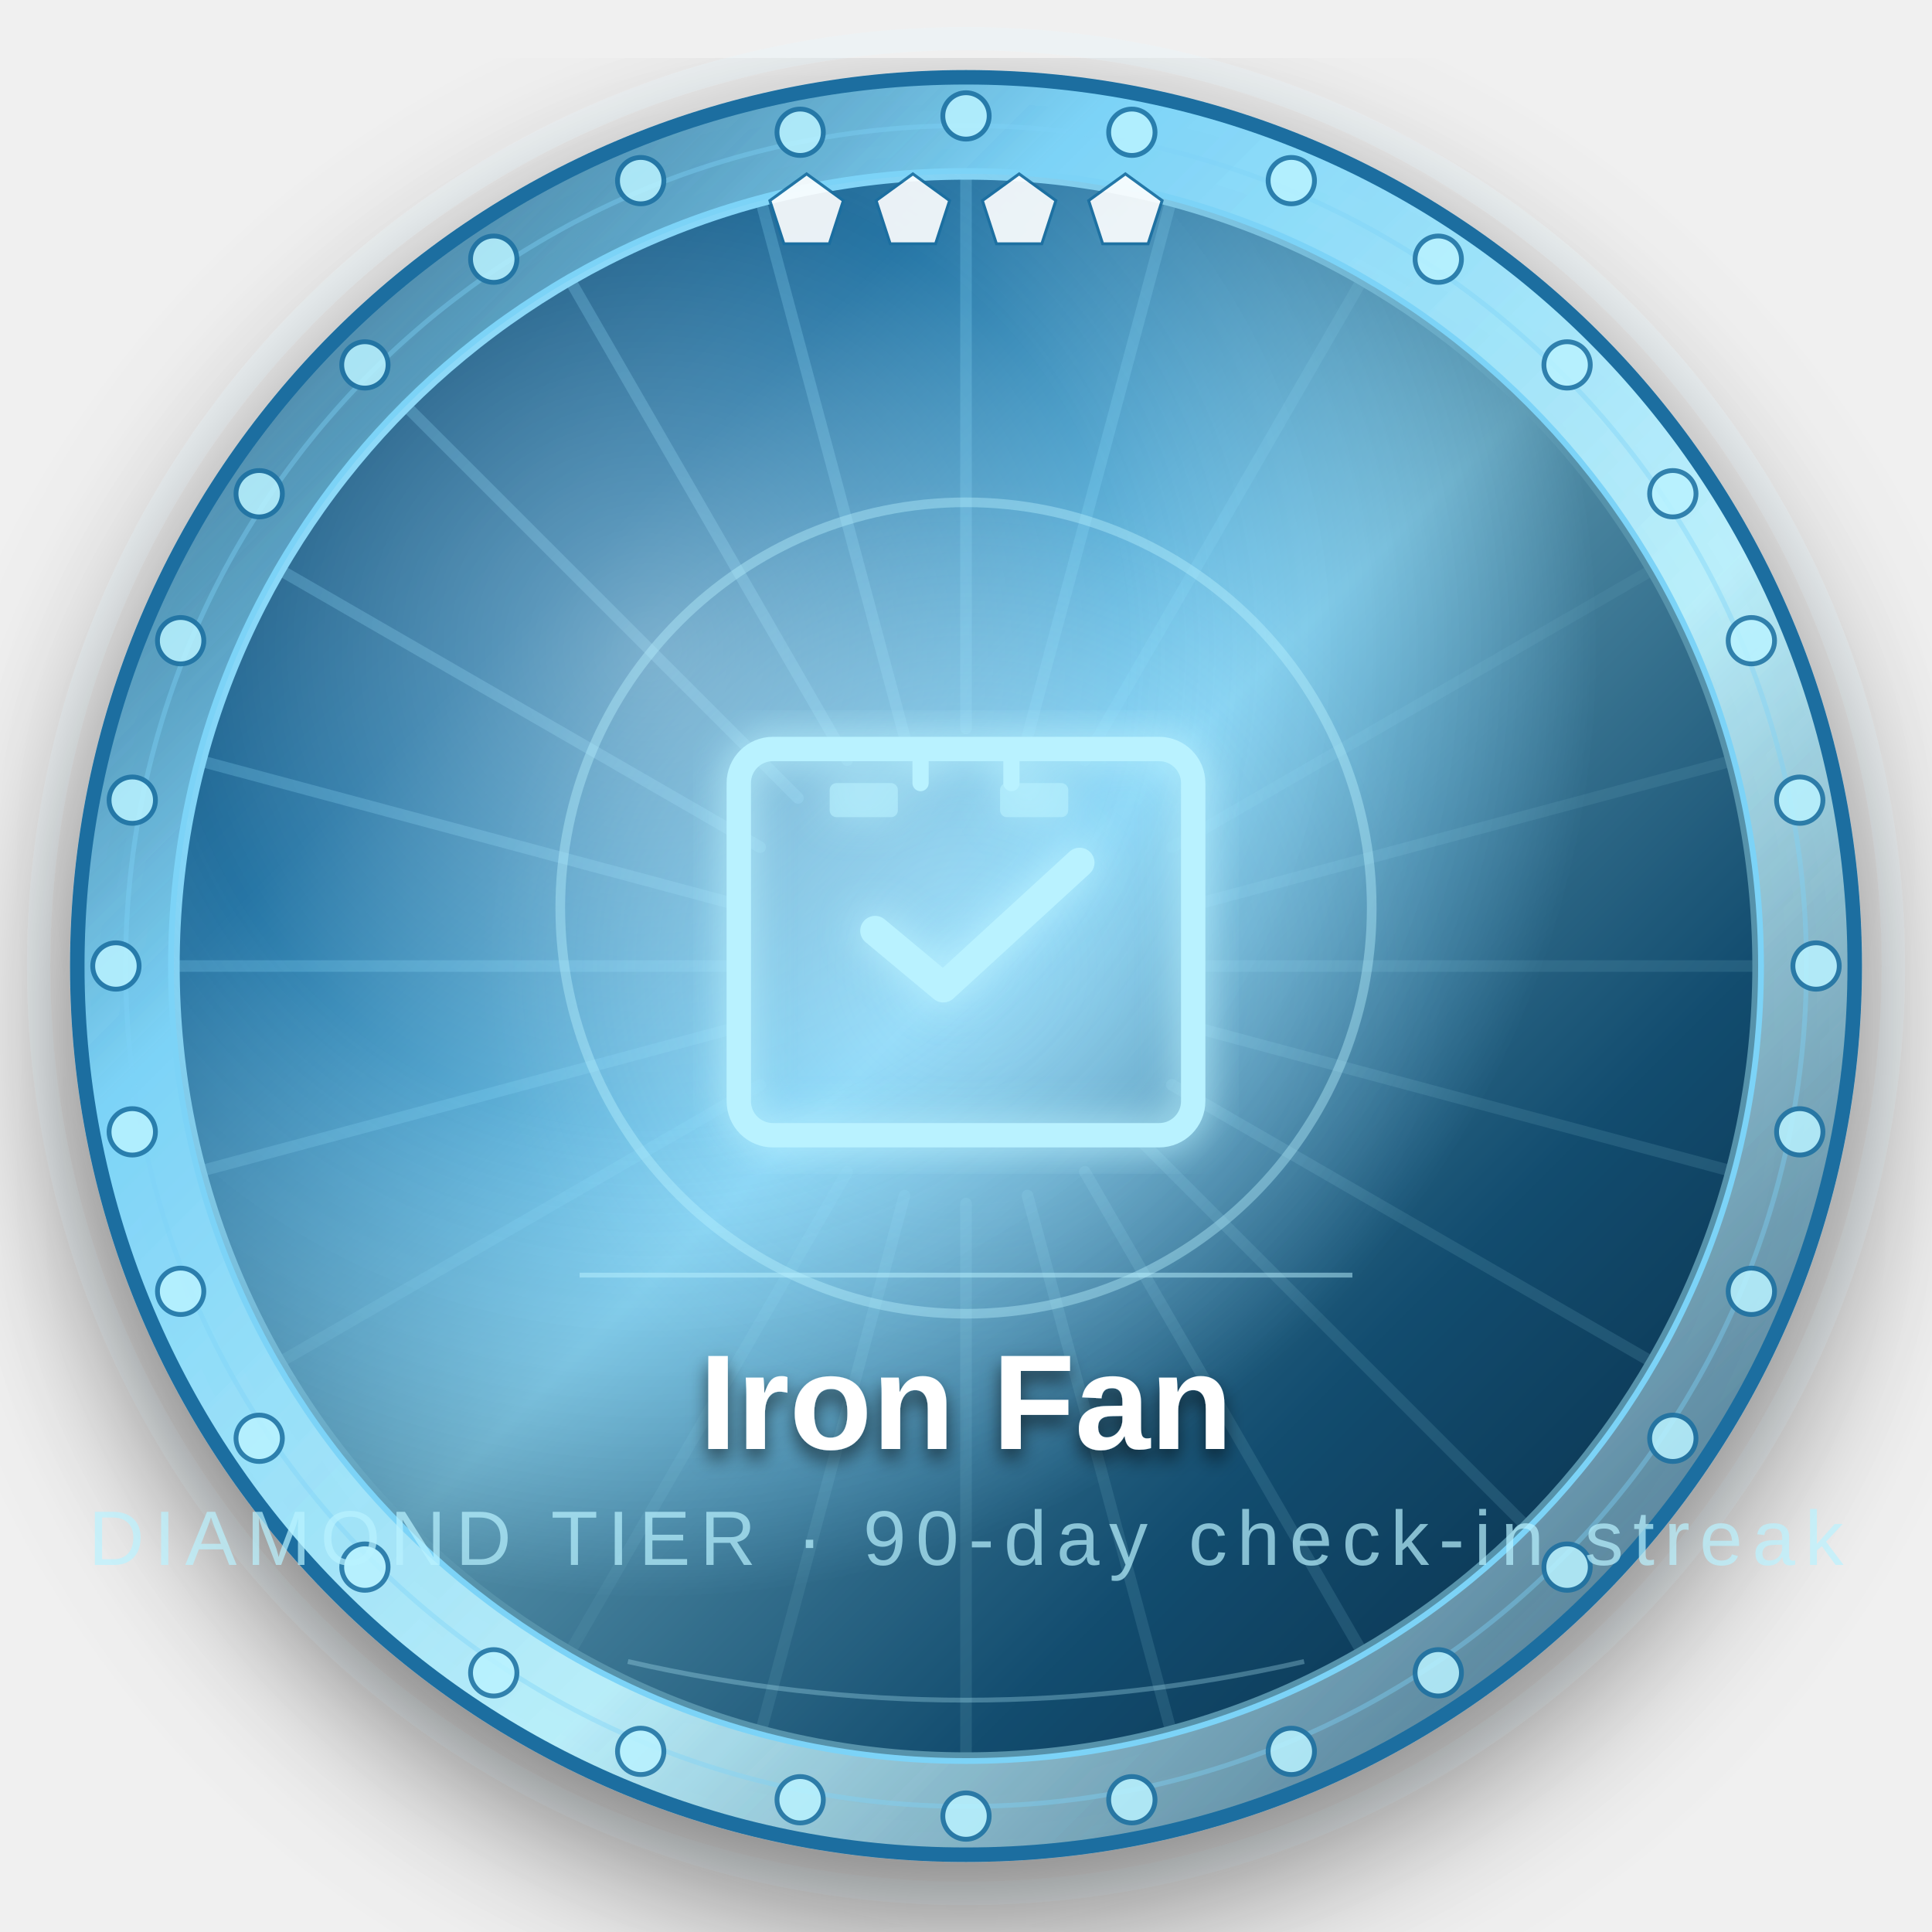
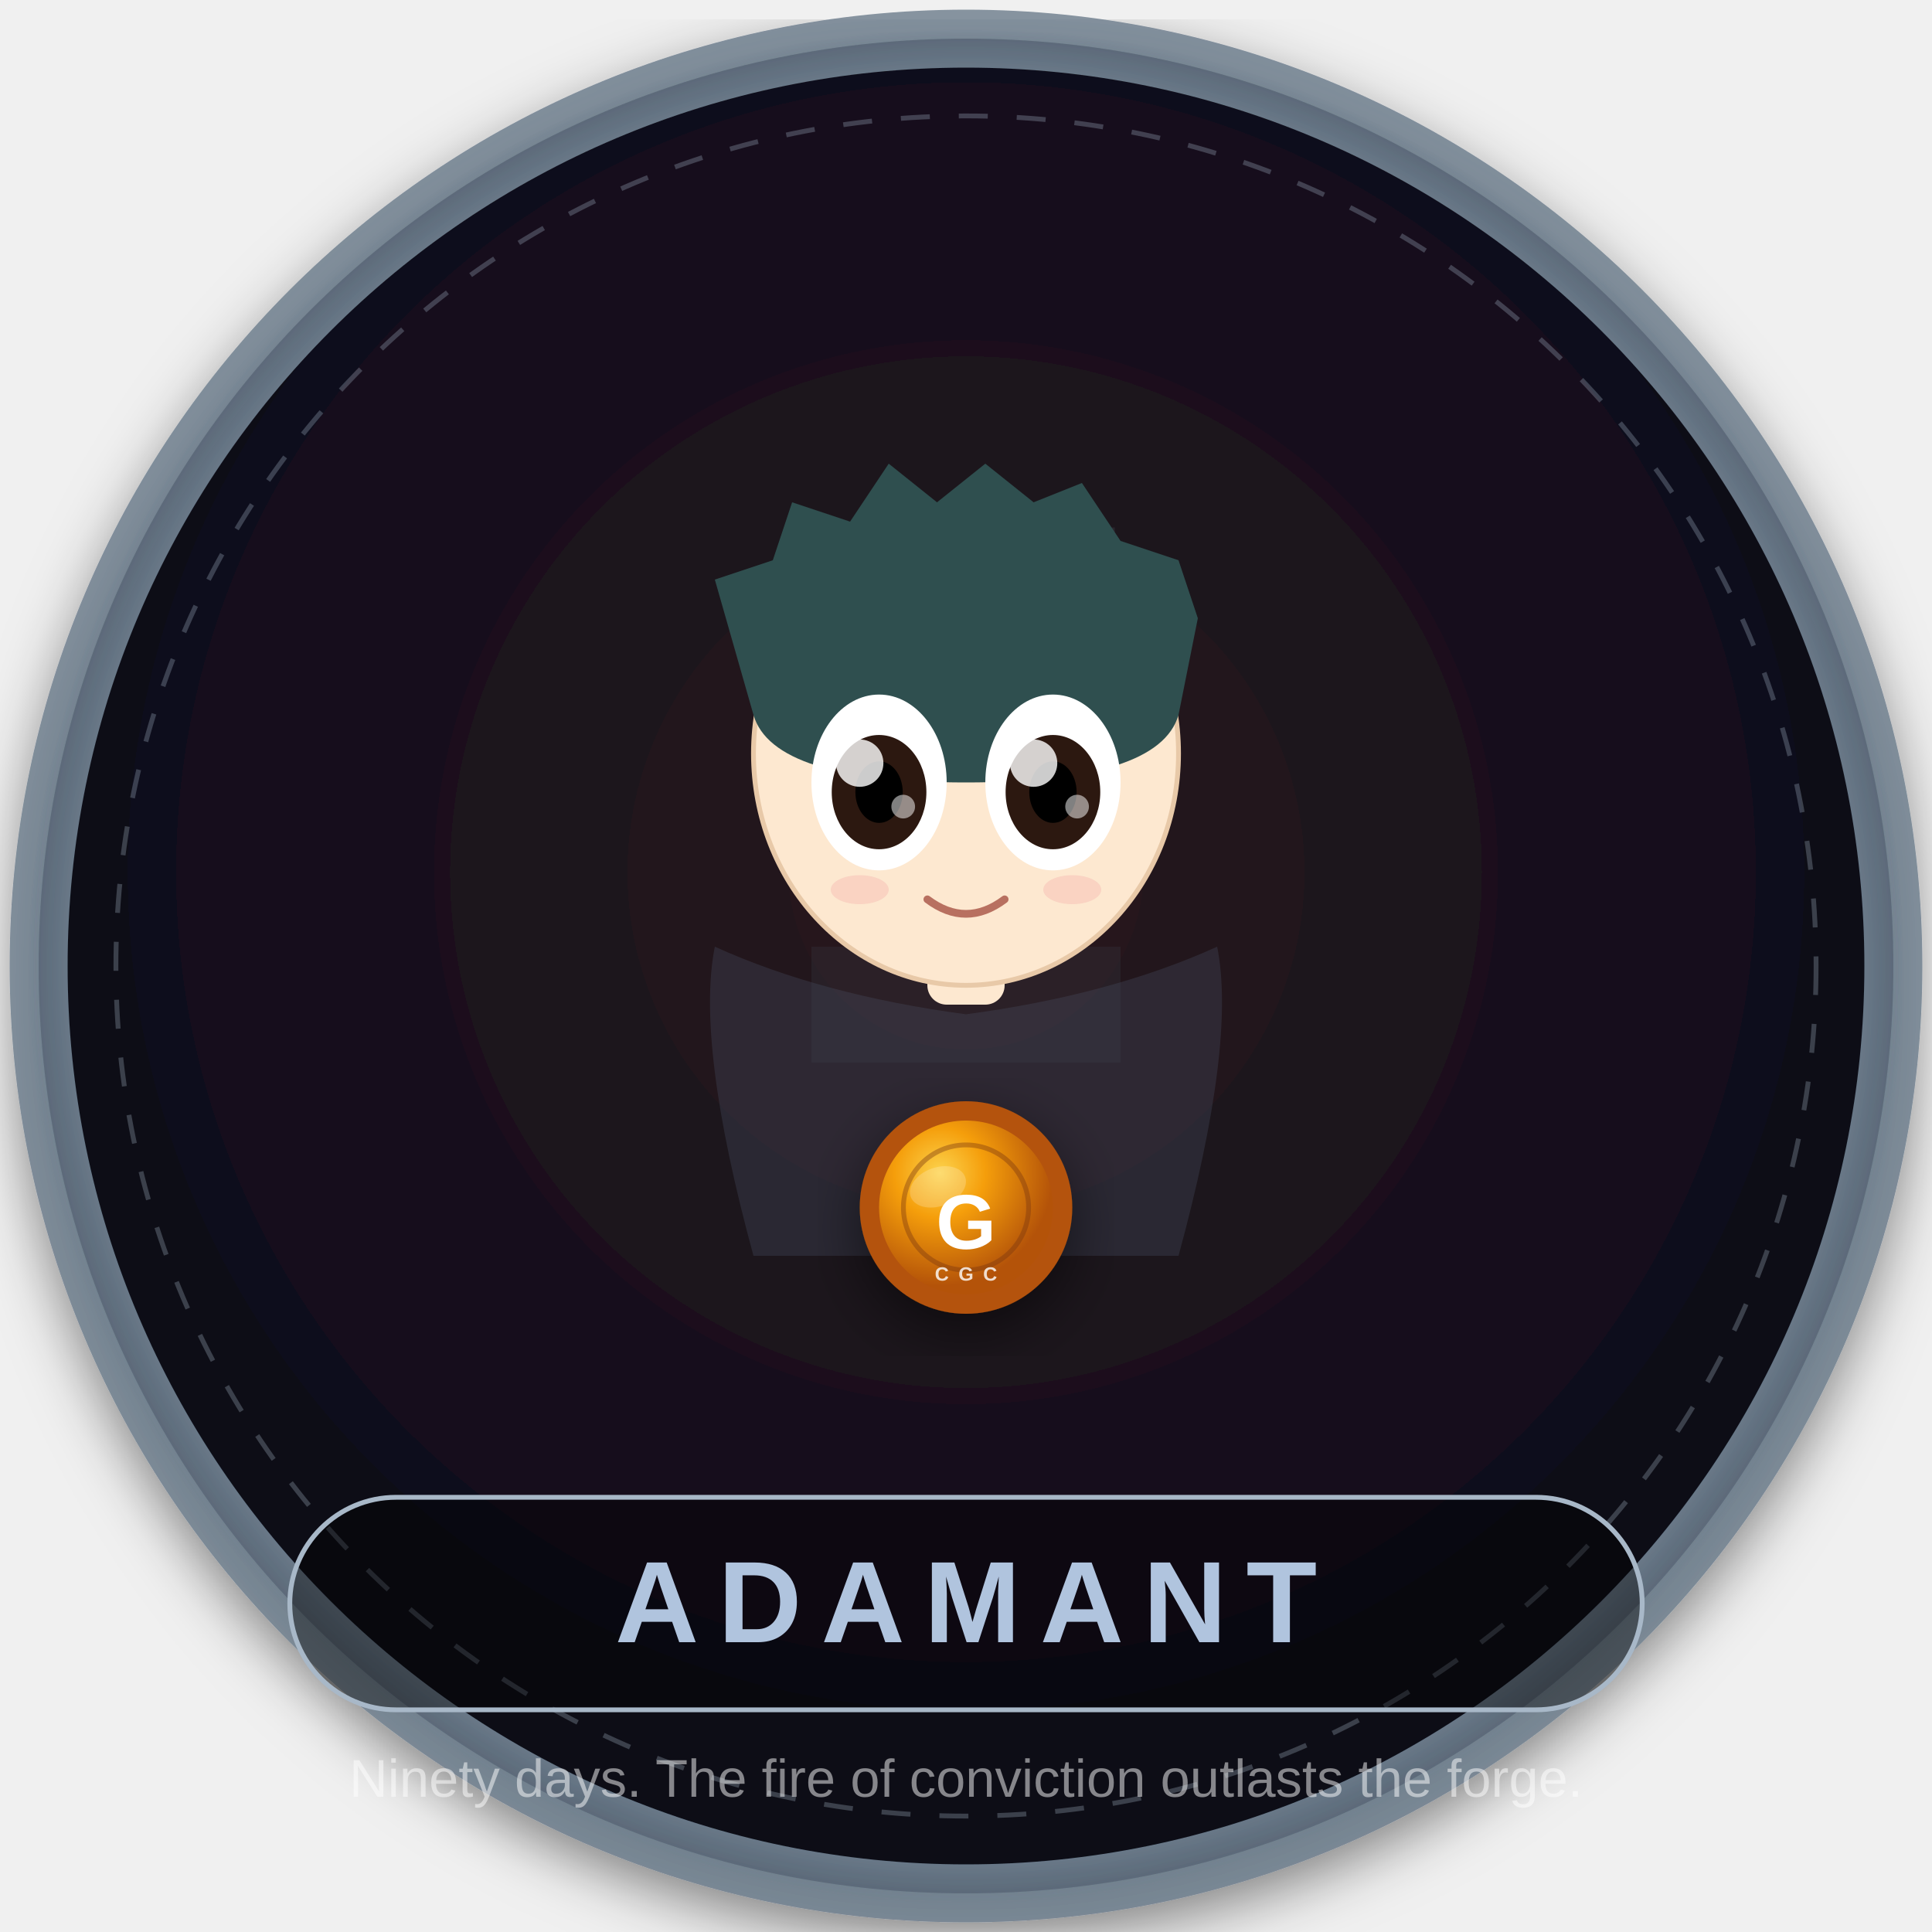
<svg xmlns="http://www.w3.org/2000/svg" viewBox="0 0 200 200" width="200" height="200">
  <defs>
-     <linearGradient id="b3" x1="0%" y1="0%" x2="100%" y2="100%">
-       <stop offset="0%" stop-color="#0C3B5E" />
-       <stop offset="25%" stop-color="#1A6EA0" />
-       <stop offset="50%" stop-color="#7CD3F7" />
-       <stop offset="75%" stop-color="#1A6EA0" />
-       <stop offset="100%" stop-color="#0C3B5E" />
-     </linearGradient>
-     <linearGradient id="r3" x1="0%" y1="0%" x2="100%" y2="100%">
-       <stop offset="0%" stop-color="#0C3B5E" stop-opacity="0.8" />
-       <stop offset="30%" stop-color="#7CD3F7" stop-opacity="1" />
-       <stop offset="60%" stop-color="#B9F2FF" stop-opacity="0.9" />
-       <stop offset="100%" stop-color="#0C3B5E" stop-opacity="0.8" />
-     </linearGradient>
-     <radialGradient id="s3" cx="30%" cy="30%" r="60%">
-       <stop offset="0%" stop-color="#fff" stop-opacity="0.36" />
-       <stop offset="50%" stop-color="#fff" stop-opacity="0.05" />
-       <stop offset="100%" stop-color="#000" stop-opacity="0.31" />
+     <radialGradient id="ring3" cx="50%" cy="50%" r="50%">
+       <stop offset="85%" stop-color="#A8B8C8" />
+       <stop offset="95%" stop-color="#6B7B8B" />
+       <stop offset="100%" stop-color="#6B7B8B" stop-opacity="0.8" />
    </radialGradient>
-     <radialGradient id="c3" cx="50%" cy="50%" r="50%">
-       <stop offset="0%" stop-color="#E8F8FF" stop-opacity="0.25" />
-       <stop offset="100%" stop-color="#E8F8FF" stop-opacity="0" />
+     <radialGradient id="bg3" cx="50%" cy="45%" r="55%">
+       <stop offset="0%" stop-color="#2A1520" />
+       <stop offset="100%" stop-color="#0A0E18" />
    </radialGradient>
-     <filter id="sh3" x="-30%" y="-30%" width="160%" height="160%">
-       <feDropShadow dx="0" dy="6" stdDeviation="7" flood-color="#000" flood-opacity="0.5" />
+     <filter id="sh" x="-20%" y="-20%" width="140%" height="140%">
+       <feDropShadow dx="0" dy="2" stdDeviation="3" flood-color="#000" flood-opacity="0.5" />
    </filter>
-     <filter id="ig3">
-       <feGaussianBlur stdDeviation="2" result="b" />
+     <filter id="glow">
+       <feGaussianBlur stdDeviation="3" result="blur" />
      <feMerge>
-         <feMergeNode in="b" />
+         <feMergeNode in="blur" />
        <feMergeNode in="SourceGraphic" />
      </feMerge>
    </filter>
  </defs>
-   <circle cx="100" cy="100" r="96" fill="none" stroke="#E8F8FF" stroke-width="2.4" opacity="0.3" filter="url(#sh3)" />
-   <circle cx="100" cy="100" r="92" fill="url(#r3)" stroke="#1A6EA0" stroke-width="1.5" filter="url(#sh3)" />
-   <circle cx="100" cy="100" r="87" fill="none" stroke="#7CD3F7" stroke-width="0.5" opacity="0.4" />
-   <circle cx="100" cy="100" r="82" fill="url(#b3)" stroke="#7CD3F7" stroke-width="1.2" />
-   <line x1="124.6" y1="100" x2="182" y2="100" stroke="#7CD3F7" stroke-width="1.2" opacity="0.26" stroke-linecap="round" />
-   <line x1="123.762" y1="106.367" x2="179.206" y2="121.223" stroke="#7CD3F7" stroke-width="1.2" opacity="0.26" stroke-linecap="round" />
-   <line x1="121.304" y1="112.3" x2="171.014" y2="141" stroke="#7CD3F7" stroke-width="1.2" opacity="0.26" stroke-linecap="round" />
-   <line x1="117.395" y1="117.395" x2="157.983" y2="157.983" stroke="#7CD3F7" stroke-width="1.2" opacity="0.26" stroke-linecap="round" />
-   <line x1="112.3" y1="121.304" x2="141" y2="171.014" stroke="#7CD3F7" stroke-width="1.2" opacity="0.26" stroke-linecap="round" />
-   <line x1="106.367" y1="123.762" x2="121.223" y2="179.206" stroke="#7CD3F7" stroke-width="1.2" opacity="0.26" stroke-linecap="round" />
-   <line x1="100" y1="124.6" x2="100" y2="182" stroke="#7CD3F7" stroke-width="1.2" opacity="0.26" stroke-linecap="round" />
-   <line x1="93.633" y1="123.762" x2="78.777" y2="179.206" stroke="#7CD3F7" stroke-width="1.2" opacity="0.26" stroke-linecap="round" />
-   <line x1="87.7" y1="121.304" x2="59" y2="171.014" stroke="#7CD3F7" stroke-width="1.2" opacity="0.26" stroke-linecap="round" />
-   <line x1="82.605" y1="117.395" x2="42.017" y2="157.983" stroke="#7CD3F7" stroke-width="1.2" opacity="0.26" stroke-linecap="round" />
-   <line x1="78.696" y1="112.3" x2="28.986" y2="141" stroke="#7CD3F7" stroke-width="1.2" opacity="0.26" stroke-linecap="round" />
-   <line x1="76.238" y1="106.367" x2="20.794" y2="121.223" stroke="#7CD3F7" stroke-width="1.2" opacity="0.26" stroke-linecap="round" />
-   <line x1="75.4" y1="100" x2="18" y2="100" stroke="#7CD3F7" stroke-width="1.2" opacity="0.26" stroke-linecap="round" />
-   <line x1="76.238" y1="93.633" x2="20.794" y2="78.777" stroke="#7CD3F7" stroke-width="1.2" opacity="0.26" stroke-linecap="round" />
-   <line x1="78.696" y1="87.7" x2="28.986" y2="59" stroke="#7CD3F7" stroke-width="1.2" opacity="0.26" stroke-linecap="round" />
-   <line x1="82.605" y1="82.605" x2="42.017" y2="42.017" stroke="#7CD3F7" stroke-width="1.2" opacity="0.26" stroke-linecap="round" />
-   <line x1="87.7" y1="78.696" x2="59" y2="28.986" stroke="#7CD3F7" stroke-width="1.2" opacity="0.26" stroke-linecap="round" />
-   <line x1="93.633" y1="76.238" x2="78.777" y2="20.794" stroke="#7CD3F7" stroke-width="1.2" opacity="0.26" stroke-linecap="round" />
-   <line x1="100" y1="75.4" x2="100" y2="18" stroke="#7CD3F7" stroke-width="1.2" opacity="0.26" stroke-linecap="round" />
-   <line x1="106.367" y1="76.238" x2="121.223" y2="20.794" stroke="#7CD3F7" stroke-width="1.2" opacity="0.26" stroke-linecap="round" />
-   <line x1="112.3" y1="78.696" x2="141" y2="28.986" stroke="#7CD3F7" stroke-width="1.2" opacity="0.26" stroke-linecap="round" />
-   <line x1="117.395" y1="82.605" x2="157.983" y2="42.017" stroke="#7CD3F7" stroke-width="1.2" opacity="0.26" stroke-linecap="round" />
-   <line x1="121.304" y1="87.7" x2="171.014" y2="59" stroke="#7CD3F7" stroke-width="1.2" opacity="0.26" stroke-linecap="round" />
-   <line x1="123.762" y1="93.633" x2="179.206" y2="78.777" stroke="#7CD3F7" stroke-width="1.2" opacity="0.26" stroke-linecap="round" />
-   <circle cx="100" cy="100" r="50" fill="url(#c3)" />
-   <circle cx="100" cy="100" r="82" fill="url(#s3)" />
-   <circle cx="100" cy="12" r="2.4" fill="#B9F2FF" stroke="#1A6EA0" stroke-width="0.5" opacity="0.85" />
-   <circle cx="117.168" cy="13.691" r="2.4" fill="#B9F2FF" stroke="#1A6EA0" stroke-width="0.5" opacity="0.85" />
-   <circle cx="133.676" cy="18.699" r="2.4" fill="#B9F2FF" stroke="#1A6EA0" stroke-width="0.5" opacity="0.85" />
-   <circle cx="148.89" cy="26.831" r="2.4" fill="#B9F2FF" stroke="#1A6EA0" stroke-width="0.5" opacity="0.85" />
-   <circle cx="162.225" cy="37.775" r="2.4" fill="#B9F2FF" stroke="#1A6EA0" stroke-width="0.5" opacity="0.85" />
-   <circle cx="173.169" cy="51.11" r="2.4" fill="#B9F2FF" stroke="#1A6EA0" stroke-width="0.5" opacity="0.85" />
-   <circle cx="181.301" cy="66.324" r="2.4" fill="#B9F2FF" stroke="#1A6EA0" stroke-width="0.5" opacity="0.85" />
-   <circle cx="186.309" cy="82.832" r="2.4" fill="#B9F2FF" stroke="#1A6EA0" stroke-width="0.5" opacity="0.85" />
-   <circle cx="188" cy="100" r="2.4" fill="#B9F2FF" stroke="#1A6EA0" stroke-width="0.5" opacity="0.85" />
-   <circle cx="186.309" cy="117.168" r="2.4" fill="#B9F2FF" stroke="#1A6EA0" stroke-width="0.5" opacity="0.85" />
-   <circle cx="181.301" cy="133.676" r="2.4" fill="#B9F2FF" stroke="#1A6EA0" stroke-width="0.5" opacity="0.85" />
-   <circle cx="173.169" cy="148.89" r="2.4" fill="#B9F2FF" stroke="#1A6EA0" stroke-width="0.5" opacity="0.85" />
-   <circle cx="162.225" cy="162.225" r="2.4" fill="#B9F2FF" stroke="#1A6EA0" stroke-width="0.5" opacity="0.85" />
-   <circle cx="148.89" cy="173.169" r="2.4" fill="#B9F2FF" stroke="#1A6EA0" stroke-width="0.5" opacity="0.85" />
-   <circle cx="133.676" cy="181.301" r="2.4" fill="#B9F2FF" stroke="#1A6EA0" stroke-width="0.5" opacity="0.85" />
-   <circle cx="117.168" cy="186.309" r="2.4" fill="#B9F2FF" stroke="#1A6EA0" stroke-width="0.5" opacity="0.85" />
-   <circle cx="100" cy="188" r="2.4" fill="#B9F2FF" stroke="#1A6EA0" stroke-width="0.5" opacity="0.85" />
-   <circle cx="82.832" cy="186.309" r="2.4" fill="#B9F2FF" stroke="#1A6EA0" stroke-width="0.5" opacity="0.85" />
-   <circle cx="66.324" cy="181.301" r="2.4" fill="#B9F2FF" stroke="#1A6EA0" stroke-width="0.5" opacity="0.85" />
-   <circle cx="51.11" cy="173.169" r="2.4" fill="#B9F2FF" stroke="#1A6EA0" stroke-width="0.5" opacity="0.85" />
-   <circle cx="37.775" cy="162.225" r="2.4" fill="#B9F2FF" stroke="#1A6EA0" stroke-width="0.5" opacity="0.85" />
-   <circle cx="26.831" cy="148.89" r="2.4" fill="#B9F2FF" stroke="#1A6EA0" stroke-width="0.5" opacity="0.85" />
-   <circle cx="18.699" cy="133.676" r="2.4" fill="#B9F2FF" stroke="#1A6EA0" stroke-width="0.5" opacity="0.85" />
-   <circle cx="13.691" cy="117.168" r="2.4" fill="#B9F2FF" stroke="#1A6EA0" stroke-width="0.5" opacity="0.85" />
-   <circle cx="12" cy="100" r="2.4" fill="#B9F2FF" stroke="#1A6EA0" stroke-width="0.5" opacity="0.85" />
-   <circle cx="13.691" cy="82.832" r="2.4" fill="#B9F2FF" stroke="#1A6EA0" stroke-width="0.5" opacity="0.85" />
-   <circle cx="18.699" cy="66.324" r="2.4" fill="#B9F2FF" stroke="#1A6EA0" stroke-width="0.5" opacity="0.85" />
-   <circle cx="26.831" cy="51.11" r="2.4" fill="#B9F2FF" stroke="#1A6EA0" stroke-width="0.5" opacity="0.85" />
-   <circle cx="37.775" cy="37.775" r="2.4" fill="#B9F2FF" stroke="#1A6EA0" stroke-width="0.5" opacity="0.85" />
-   <circle cx="51.11" cy="26.831" r="2.4" fill="#B9F2FF" stroke="#1A6EA0" stroke-width="0.5" opacity="0.85" />
-   <circle cx="66.324" cy="18.699" r="2.4" fill="#B9F2FF" stroke="#1A6EA0" stroke-width="0.5" opacity="0.85" />
-   <circle cx="82.832" cy="13.691" r="2.4" fill="#B9F2FF" stroke="#1A6EA0" stroke-width="0.5" opacity="0.85" />
-   <polygon points="83.5,18 87.304,20.764 85.851,25.236 81.149,25.236 79.696,20.764" fill="#FFFFFF" stroke="#1A6EA0" stroke-width="0.3" opacity="0.9" />
-   <polygon points="94.5,18 98.304,20.764 96.851,25.236 92.149,25.236 90.696,20.764" fill="#FFFFFF" stroke="#1A6EA0" stroke-width="0.3" opacity="0.9" />
-   <polygon points="105.5,18 109.304,20.764 107.851,25.236 103.149,25.236 101.696,20.764" fill="#FFFFFF" stroke="#1A6EA0" stroke-width="0.3" opacity="0.9" />
-   <polygon points="116.5,18 120.304,20.764 118.851,25.236 114.149,25.236 112.696,20.764" fill="#FFFFFF" stroke="#1A6EA0" stroke-width="0.3" opacity="0.9" />
-   <circle cx="100" cy="94" r="42" fill="none" stroke="#B9F2FF" stroke-width="1" opacity="0.4" />
-   <g filter="url(#ig3)">
-     <g transform="translate(100,94)">
-       <rect x="-23.52" y="-16.464" width="47.04" height="39.984" rx="3.528" fill="none" stroke="#B9F2FF" stroke-width="2.52" />
-       <rect x="-14.112" y="-12.936" width="7.056" height="3.528" rx="0.706" fill="#B9F2FF" opacity="0.6" />
-       <rect x="3.528" y="-12.936" width="7.056" height="3.528" rx="0.706" fill="#B9F2FF" opacity="0.6" />
-       <line x1="-4.704" y1="-12.936" x2="-4.704" y2="-16.464" stroke="#B9F2FF" stroke-width="1.68" stroke-linecap="round" />
-       <line x1="4.704" y1="-12.936" x2="4.704" y2="-16.464" stroke="#B9F2FF" stroke-width="1.68" stroke-linecap="round" />
-       <polyline points="-9.408,2.352 -2.352,8.232 11.76,-4.704" fill="none" stroke="#B9F2FF" stroke-width="3.08" stroke-linecap="round" stroke-linejoin="round" />
-     </g>
+   <circle cx="100" cy="100" r="96" fill="url(#bg3)" stroke="url(#ring3)" stroke-width="6" filter="url(#sh)" />
+   <circle cx="100" cy="100" r="88" fill="none" stroke="#A8B8C8" stroke-width="0.5" opacity="0.3" stroke-dasharray="3 3" />
+   <path d="M85,55 L115,55 L115,75 L100,90 L85,75Z" fill="none" stroke="#A8B8C8" stroke-width="0.8" opacity="0.1" />
+   <path d="M74,98 Q72,108 78,130 L122,130 Q128,108 126,98 Q115,103 100,105 Q85,103 74,98Z" fill="#4A5568" opacity="0.3" />
+   <path d="M84,98 L84,110 L116,110 L116,98Z" fill="#4A5568" opacity="0.15" />
+   <rect x="96" y="96" width="8" height="8" rx="2" fill="#FDE8D0" />
+   <ellipse cx="100" cy="78" rx="22" ry="24" fill="#FDE8D0" stroke="#E8C9A8" stroke-width="0.5" />
+   <path d="M78,74 L74,60 L80,58 L82,52 L88,54 L92,48 L97,52 L102,48 L107,52 L112,50 L116,56 L122,58 L124,64 L122,74 Q120,81 100,81 Q80,81 78,74Z" fill="#2F4F4F" />
+   <ellipse cx="91" cy="81" rx="7" ry="9.1" fill="#fff" />
+   <ellipse cx="109" cy="81" rx="7" ry="9.1" fill="#fff" />
+   <ellipse cx="91" cy="82" rx="4.9" ry="5.915" fill="#2C1810" />
+   <ellipse cx="109" cy="82" rx="4.9" ry="5.915" fill="#2C1810" />
+   <ellipse cx="91" cy="82" rx="2.45" ry="3.185" fill="#000" />
+   <ellipse cx="109" cy="82" rx="2.45" ry="3.185" fill="#000" />
+   <circle cx="89" cy="79" r="2.45" fill="#fff" opacity="0.8" />
+   <circle cx="107" cy="79" r="2.45" fill="#fff" opacity="0.8" />
+   <circle cx="93.5" cy="83.5" r="1.225" fill="#fff" opacity="0.5" />
+   <circle cx="111.5" cy="83.5" r="1.225" fill="#fff" opacity="0.5" />
+   <path d="M84,68.9 Q91,66.9 98,68.9" fill="none" stroke="#2F4F4F" stroke-width="1.2" stroke-linecap="round" />
+   <path d="M102,68.9 Q109,66.9 116,68.9" fill="none" stroke="#2F4F4F" stroke-width="1.2" stroke-linecap="round" />
+   <path d="M96,93.1 Q100,96.1 104,93.1" fill="none" stroke="#B87060" stroke-width="0.8" stroke-linecap="round" />
+   <ellipse cx="89" cy="92.1" rx="3" ry="1.5" fill="#F0A0A0" opacity="0.3" />
+   <ellipse cx="111" cy="92.1" rx="3" ry="1.5" fill="#F0A0A0" opacity="0.3" />
+   <g transform="translate(100,125)">
+     <defs>
+       <radialGradient id="cg100_125" cx="35%" cy="30%" r="65%">
+         <stop offset="0%" stop-color="#fcd34d" />
+         <stop offset="40%" stop-color="#f59e0b" />
+         <stop offset="100%" stop-color="#b45309" />
+       </radialGradient>
+     </defs>
+     <circle cx="0" cy="0" r="11" fill="#b45309" filter="url(#sh)" />
+     <circle cx="0" cy="0" r="9" fill="url(#cg100_125)" />
+     <circle cx="0" cy="0" r="6.48" fill="none" stroke="rgba(120,53,15,0.4)" stroke-width="0.5" />
+     <text x="0" y="2" text-anchor="middle" dominant-baseline="middle" font-family="Arial,sans-serif" font-weight="bold" font-size="8" fill="#fff">G</text>
+     <text x="0" y="7" text-anchor="middle" dominant-baseline="middle" font-family="Arial,sans-serif" font-weight="bold" font-size="2" fill="rgba(255,255,255,0.8)" letter-spacing="1">CGC</text>
+     <ellipse cx="-2" cy="-3" rx="3" ry="2" transform="rotate(-20)" fill="rgba(255,255,255,0.2)" />
  </g>
-   <line x1="60" y1="132" x2="140" y2="132" stroke="#B9F2FF" stroke-width="0.5" opacity="0.5" />
-   <text x="100" y="150" text-anchor="middle" font-size="14" font-weight="bold" fill="#fff" font-family="Arial,sans-serif" filter="drop-shadow(0 1px 1px rgba(0,0,0,0.6))">Iron Fan</text>
-   <text x="100" y="162" text-anchor="middle" font-size="8" fill="#B9F2FF" opacity="0.7" font-family="Arial,sans-serif" letter-spacing="1">DIAMOND TIER · 90-day check-in streak</text>
-   <path d="M65 172 Q100 180 135 172" fill="none" stroke="#B9F2FF" stroke-width="0.5" opacity="0.3" />
+   <rect x="30" y="155" width="140" height="22" rx="11" fill="rgba(0,0,0,0.4)" stroke="#A8B8C8" stroke-width="0.5" />
+   <text x="100" y="170" text-anchor="middle" font-size="12" font-weight="bold" fill="#B0C4DE" font-family="Arial,sans-serif" letter-spacing="2">ADAMANT</text>
+   <text x="100" y="186" text-anchor="middle" font-size="5.5" fill="rgba(255,255,255,0.5)" font-family="Arial,sans-serif">Ninety days. The fire of conviction outlasts the forge.</text>
</svg>
